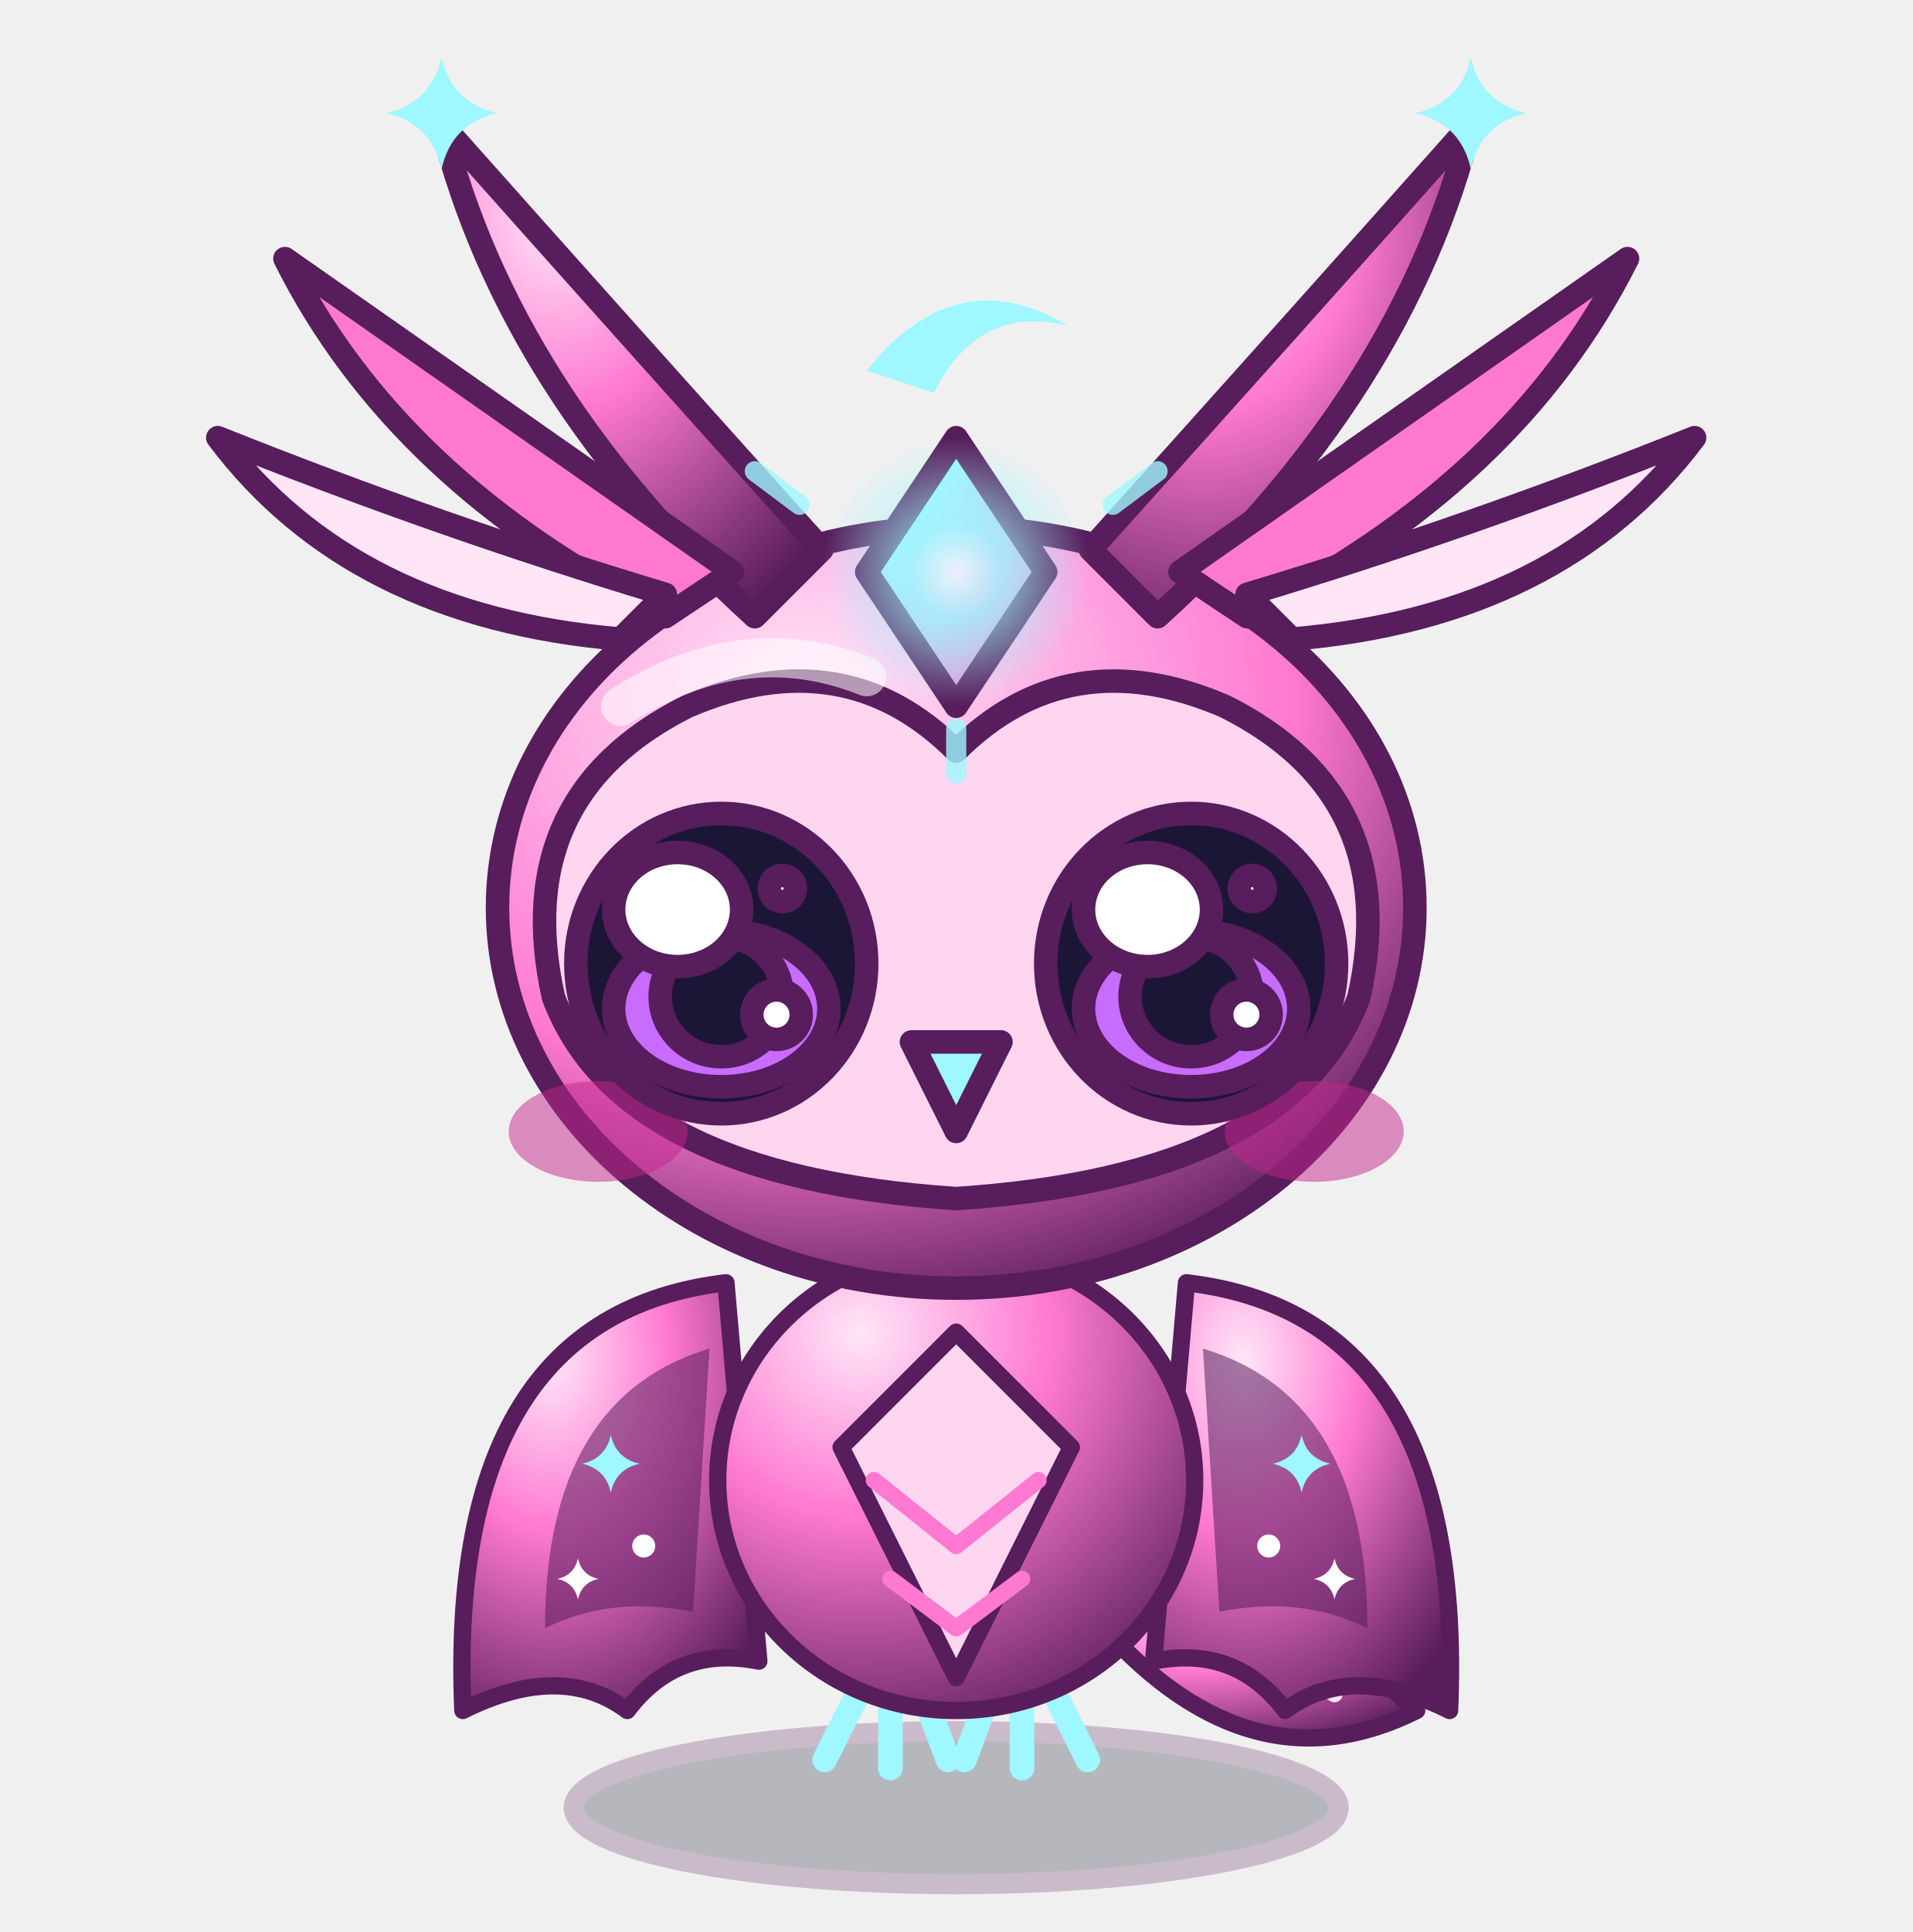
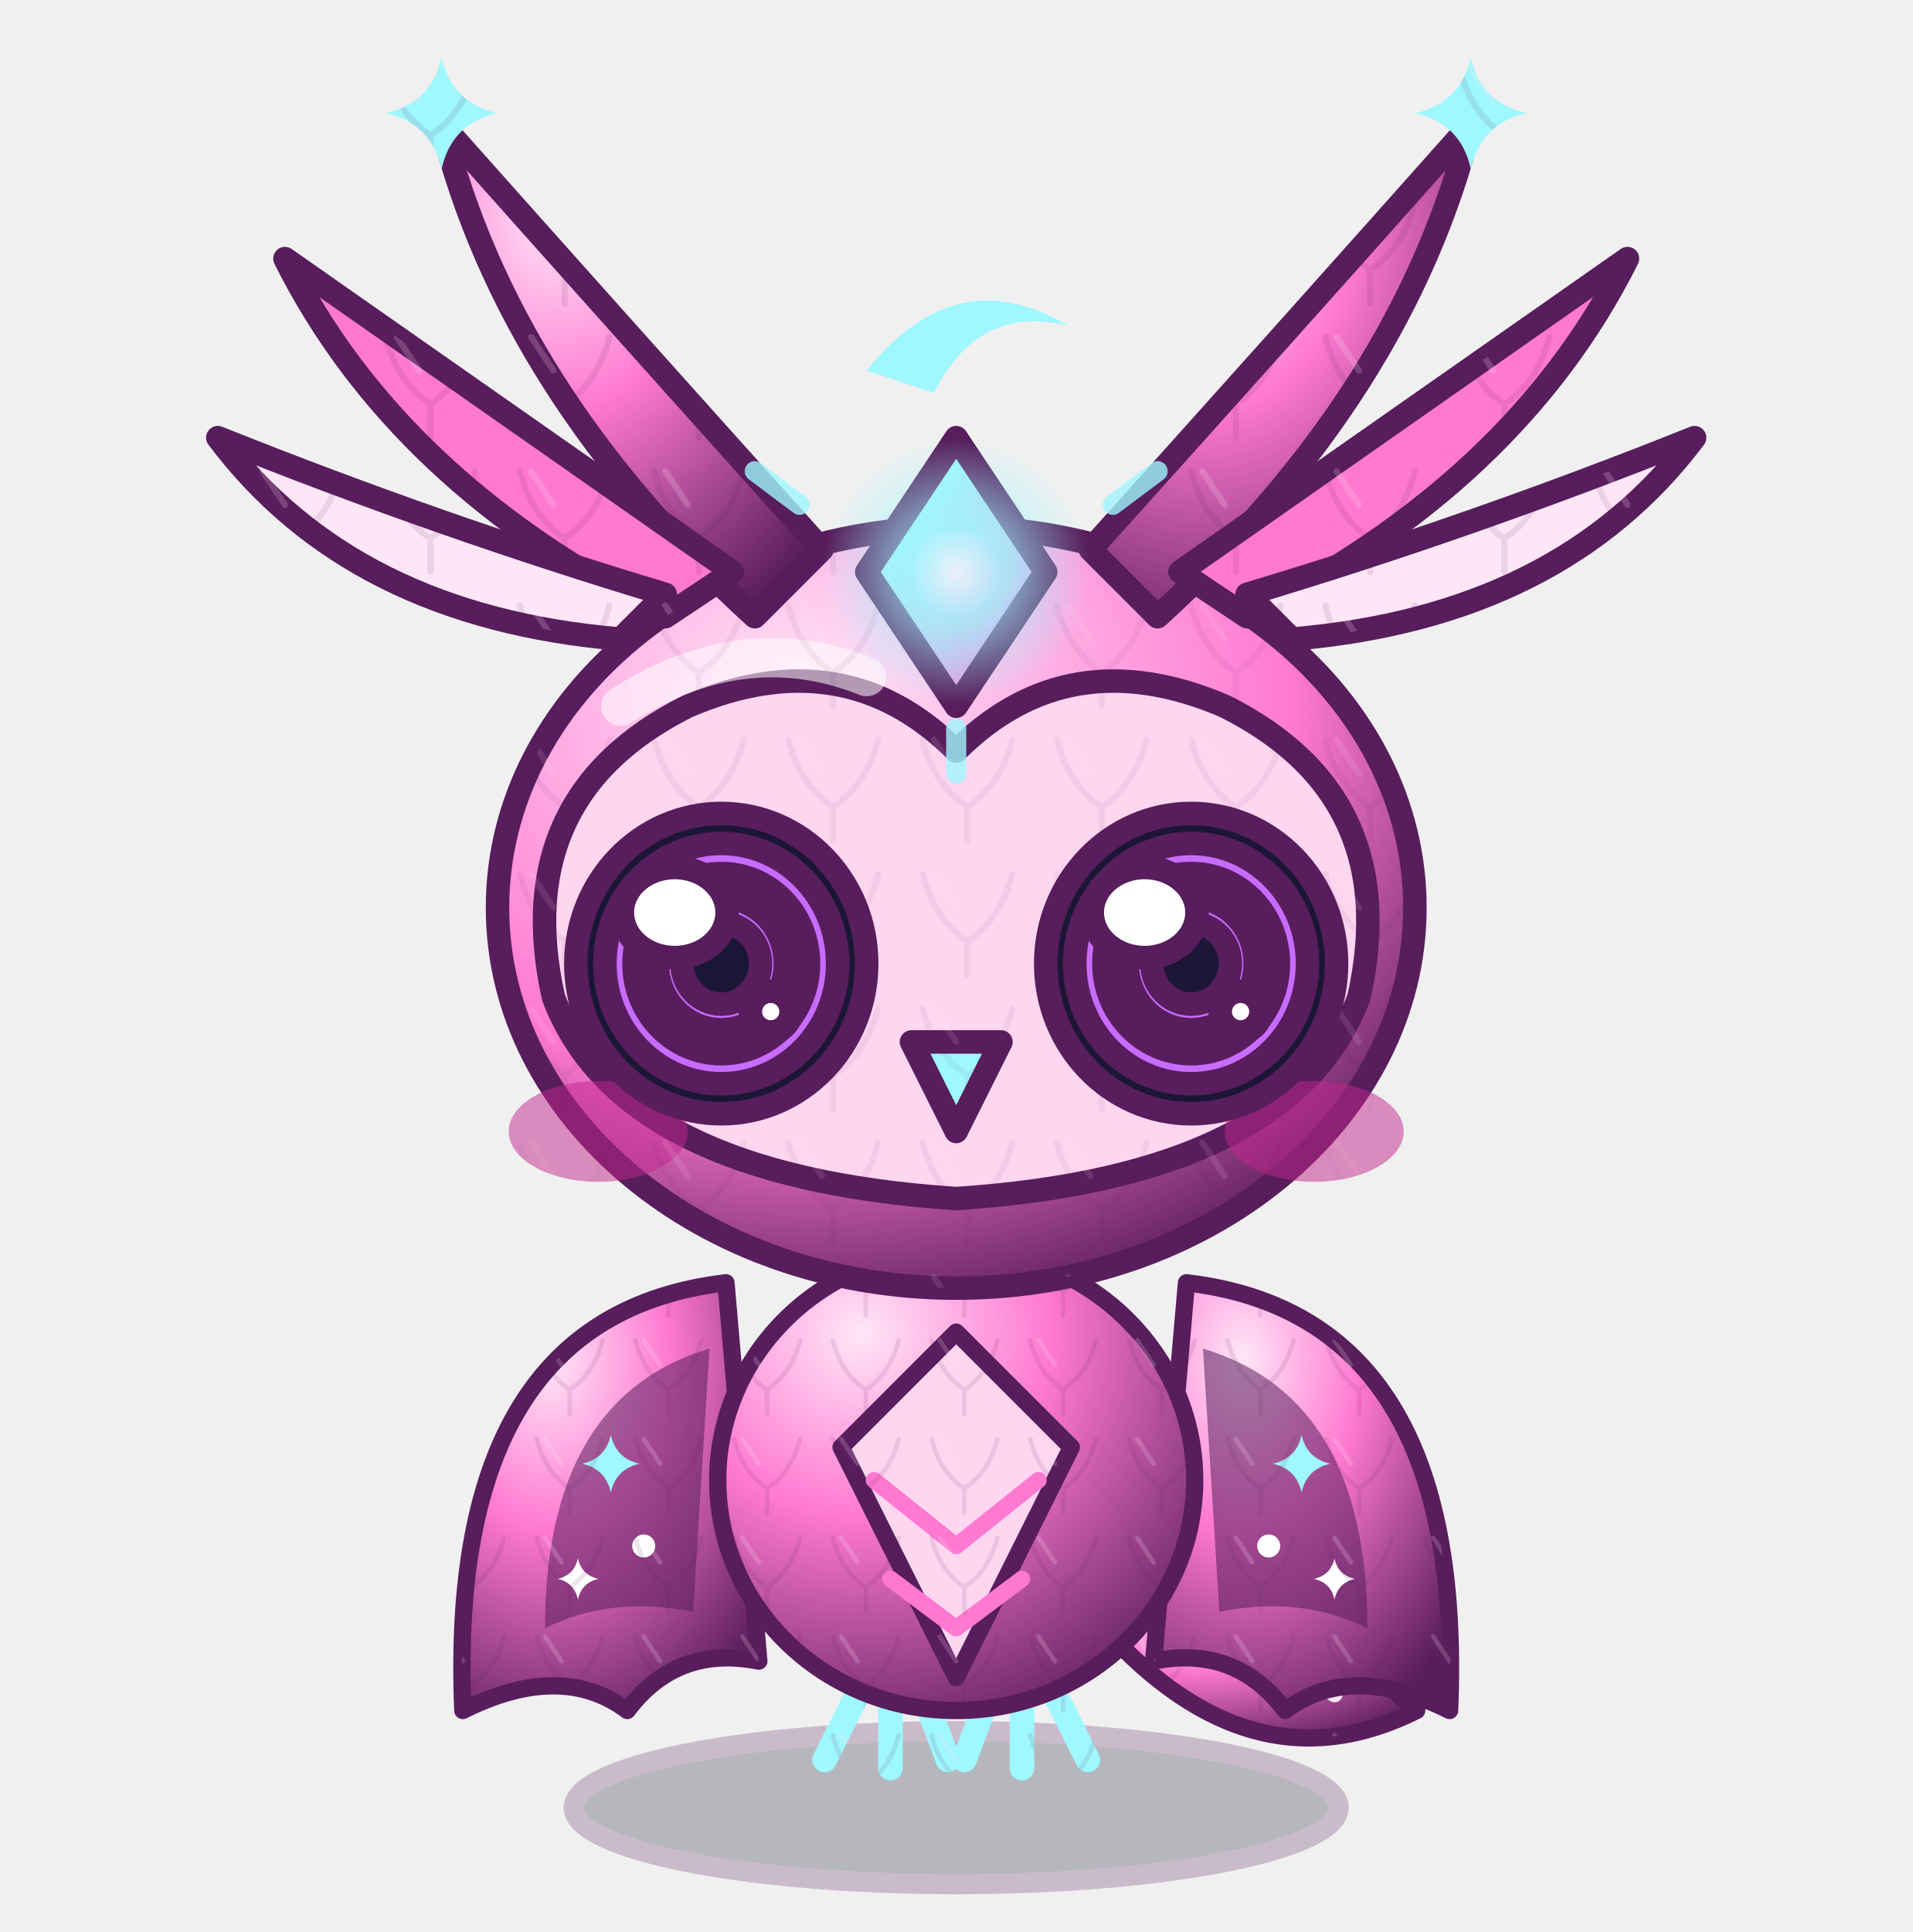
<svg xmlns="http://www.w3.org/2000/svg" viewBox="0 -12 200 202">
  <defs>
    <radialGradient id="mystowl-down-body" cx="30%" cy="18%" r="95%">
      <stop stop-color="#ffe6f7" />
      <stop offset=".42" stop-color="#ff79d2" />
      <stop offset="1" stop-color="#581d5c" />
    </radialGradient>
    <radialGradient id="mystowl-down-face" cx="34%" cy="22%" r="85%">
      <stop stop-color="#ffe6f7" />
      <stop offset=".62" stop-color="#ff79d2" />
      <stop offset="1" stop-color="#581d5c" />
    </radialGradient>
    <radialGradient id="mystowl-down-pearl" cx="32%" cy="15%">
      <stop stop-color="#ffffff" />
      <stop offset=".55" stop-color="#ffe6f7" />
      <stop offset="1" stop-color="#ff79d2" />
    </radialGradient>
    <linearGradient id="mystowl-down-jewel" x2=".8" y2="1">
      <stop stop-color="#ffffff" />
      <stop offset=".3" stop-color="#9ff7ff" />
      <stop offset="1" stop-color="#ff79d2" />
    </linearGradient>
    <radialGradient id="mystowl-down-shine">
      <stop stop-color="#ffffff" />
      <stop offset=".35" stop-color="#9ff7ff" />
      <stop offset="1" stop-color="#9ff7ff" stop-opacity="0" />
    </radialGradient>
  </defs>
+   <defs>
+     <pattern id="mystowl-down-surface" width="12" height="12" patternUnits="userSpaceOnUse">
+       <g fill="none" stroke-width=".55" stroke-linecap="round">
+         <path d="M1 1q1 4 4 6q3-2 4-6M5 7v3" stroke="#581d5c" opacity=".16" />
+         <path d="M2 1l2 3" stroke="#ffe6f7" opacity=".27" />
+       </g>
+     </pattern>
+     <mask id="mystowl-down-surface-tail" style="mask-type:alpha" maskUnits="userSpaceOnUse" x="-40" y="-60" width="280" height="280">
+       <path d="M118 156Q136 176 156 166Q148 160 152 152Q140 158 132 150Q130 156 120 150Z" fill="url(#mystowl-down-body)" />
+       <path d="M140 160L146 164" fill="none" stroke="#ffe6f7" stroke-width="2" />
+     </mask>
+     <mask id="mystowl-down-surface-wings" style="mask-type:alpha" maskUnits="userSpaceOnUse" x="-40" y="-60" width="280" height="280">
+       <path d="M72 114Q38 118 40 166Q52 160 60 166Q66 158 76 160Z" fill="url(#mystowl-down-body)" />
+       <path d="M70 122Q50 128 50 156Q58 152 68 154Z" fill="#581d5c" stroke="none" opacity=".55" />
+       <path d="M58 132.5Q58.63 135.37 61.5 136Q58.63 136.63 58 139.5Q57.37 136.63 54.5 136Q57.37 135.37 58 132.5Z" fill="#9ff7ff" stroke="none" />
+       <path d="M54 147.5Q54.45 149.55 56.5 150Q54.45 150.45 54 152.5Q53.55 150.45 51.5 150Q53.55 149.55 54 147.5Z" fill="#ffffff" stroke="none" />
+       <circle cx="62" cy="146" r="1.4" fill="#ffffff" stroke="none" />
+       <path d="M128 114Q162 118 160 166Q148 160 140 166Q134 158 124 160Z" fill="url(#mystowl-down-body)" />
+       <path d="M130 122Q150 128 150 156Q142 152 132 154Z" fill="#581d5c" stroke="none" opacity=".55" />
+       <path d="M142 132.5Q142.63 135.37 145.5 136Q142.63 136.63 142 139.5Q141.37 136.63 138.5 136Q141.37 135.37 142 132.5Z" fill="#9ff7ff" stroke="none" />
+       <path d="M146 147.5Q146.45 149.55 148.5 150Q146.45 150.45 146 152.5Q145.55 150.45 143.5 150Q145.55 149.55 146 147.5Z" fill="#ffffff" stroke="none" />
+       <circle cx="138" cy="146" r="1.4" fill="#ffffff" stroke="none" />
+     </mask>
+     <mask id="mystowl-down-surface-legL" style="mask-type:alpha" maskUnits="userSpaceOnUse" x="-40" y="-60" width="280" height="280">
+       <path d="M88 164L84 172M92 164V173M96 164L99 172" fill="none" stroke="#9ff7ff" stroke-width="3" stroke-linecap="round" stroke-linejoin="round" />
+     </mask>
+     <mask id="mystowl-down-surface-legR" style="mask-type:alpha" maskUnits="userSpaceOnUse" x="-40" y="-60" width="280" height="280">
+       <path d="M104 164L101 172M108 164V173M112 164L116 172" fill="none" stroke="#9ff7ff" stroke-width="3" stroke-linecap="round" stroke-linejoin="round" />
+     </mask>
+     <mask id="mystowl-down-surface-body" style="mask-type:alpha" maskUnits="userSpaceOnUse" x="-40" y="-60" width="280" height="280">
+       <ellipse cx="100" cy="138" rx="29" ry="28" fill="url(#mystowl-down-body)" />
+       <path d="M100 120L86 134L100 162L114 134Z" fill="#ffd6f0" />
+       <path d="M90 138L100 146L110 138M92 150L100 156L108 150" fill="none" stroke="#ff79d2" stroke-width="2" stroke-linecap="round" stroke-linejoin="round" />
+     </mask>
+     <mask id="mystowl-down-surface-head" style="mask-type:alpha" maskUnits="userSpaceOnUse" x="-40" y="-60" width="280" height="280">
+       <ellipse cx="100" cy="88" rx="41" ry="34" fill="url(#mystowl-down-face)" />
+       <path d="M100 74Q90 64 76 70Q60 78 64 96Q70 112 100 114Q130 112 136 96Q140 78 124 70Q110 64 100 74Z" fill="#ffd6f0" />
+       <path d="M96 100L100 108L104 100Z" fill="#9ff7ff" />
+       <path d="M70 70Q81 62.96 92 67.36" stroke="#ffffff" stroke-width="3.5" stroke-linecap="round" opacity=".55" fill="none" />
+       <ellipse cx="68" cy="108" rx="8" ry="4.5" fill="#c2268a" opacity=".5" stroke="none" />
+       <ellipse cx="132" cy="108" rx="8" ry="4.5" fill="#c2268a" opacity=".5" stroke="none" />
+     </mask>
+     <mask id="mystowl-down-surface-ears" style="mask-type:alpha" maskUnits="userSpaceOnUse" x="-40" y="-60" width="280" height="280">
+       <path d="M82 62Q60 42 54 18Q70 36 88 56Z" fill="url(#mystowl-down-body)" />
+       <path d="M74 62Q50 50 40 30Q60 44 80 58Z" fill="#ff79d2" />
+       <path d="M70 64Q46 62 34 46Q54 54 74 60Z" fill="#ffe6f7" />
+       <path d="M54 12Q54.9 16.1 59 17Q54.9 17.9 54 22Q53.1 17.9 49 17Q53.1 16.1 54 12Z" fill="#9ff7ff" stroke="none" />
+       <path d="M118 62Q140 42 146 18Q130 36 112 56Z" fill="url(#mystowl-down-body)" />
+       <path d="M126 62Q150 50 160 30Q140 44 120 58Z" fill="#ff79d2" />
+       <path d="M130 64Q154 62 166 46Q146 54 126 60Z" fill="#ffe6f7" />
+       <path d="M146 12Q146.9 16.1 151 17Q146.9 17.9 146 22Q145.1 17.9 141 17Q145.1 16.1 146 12Z" fill="#9ff7ff" stroke="none" />
+     </mask>
+   </defs>
  <g stroke="#581d5c" stroke-width="2.1" stroke-linejoin="round" stroke-linecap="round">
    <ellipse class="fighter-shadow" cx="100" cy="177" rx="40" ry="8" fill="#060d24" opacity=".25" />
    <g class="fighter-character">
      <g class="fighter-tail">
        <g transform="matrix(0.86 0 0 0.86 14 24.08)">
          <path d="M118 156Q136 176 156 166Q148 160 152 152Q140 158 132 150Q130 156 120 150Z" fill="url(#mystowl-down-body)" />
          <path d="M140 160L146 164" fill="none" stroke="#ffe6f7" stroke-width="2" />
+           <g class="champion-material" mask="url(#mystowl-down-surface-tail)" stroke="none" opacity="0.72">
+             <path fill="url(#mystowl-down-surface)" d="M-40-60H240V220H-40Z" />
+           </g>
        </g>
      </g>
      <g class="fighter-wings">
        <g transform="matrix(0.86 0 0 0.86 14 24.08)">
          <path d="M72 114Q38 118 40 166Q52 160 60 166Q66 158 76 160Z" fill="url(#mystowl-down-body)" />
          <path d="M70 122Q50 128 50 156Q58 152 68 154Z" fill="#581d5c" stroke="none" opacity=".55" />
          <path d="M58 132.5Q58.63 135.37 61.5 136Q58.63 136.63 58 139.5Q57.37 136.63 54.5 136Q57.37 135.37 58 132.5Z" fill="#9ff7ff" stroke="none" />
          <path d="M54 147.5Q54.45 149.55 56.5 150Q54.45 150.45 54 152.5Q53.55 150.45 51.5 150Q53.55 149.55 54 147.5Z" fill="#ffffff" stroke="none" />
          <circle cx="62" cy="146" r="1.4" fill="#ffffff" stroke="none" />
          <path d="M128 114Q162 118 160 166Q148 160 140 166Q134 158 124 160Z" fill="url(#mystowl-down-body)" />
          <path d="M130 122Q150 128 150 156Q142 152 132 154Z" fill="#581d5c" stroke="none" opacity=".55" />
          <path d="M142 132.5Q142.63 135.37 145.5 136Q142.63 136.63 142 139.5Q141.37 136.63 138.5 136Q141.37 135.37 142 132.5Z" fill="#9ff7ff" stroke="none" />
          <path d="M146 147.5Q146.45 149.55 148.5 150Q146.45 150.45 146 152.5Q145.55 150.45 143.5 150Q145.55 149.55 146 147.5Z" fill="#ffffff" stroke="none" />
          <circle cx="138" cy="146" r="1.4" fill="#ffffff" stroke="none" />
+           <g class="champion-material" mask="url(#mystowl-down-surface-wings)" stroke="none" opacity="0.72">
+             <path fill="url(#mystowl-down-surface)" d="M-40-60H240V220H-40Z" />
+           </g>
        </g>
      </g>
      <g class="fighter-legL">
        <g transform="matrix(0.86 0 0 0.86 14 24.08)">
          <path d="M88 164L84 172M92 164V173M96 164L99 172" fill="none" stroke="#9ff7ff" stroke-width="3" stroke-linecap="round" stroke-linejoin="round" />
+           <g class="champion-material" mask="url(#mystowl-down-surface-legL)" stroke="none" opacity="0.72">
+             <path fill="url(#mystowl-down-surface)" d="M-40-60H240V220H-40Z" />
+           </g>
        </g>
      </g>
      <g class="fighter-legR">
        <g transform="matrix(0.86 0 0 0.86 14 24.08)">
          <path d="M104 164L101 172M108 164V173M112 164L116 172" fill="none" stroke="#9ff7ff" stroke-width="3" stroke-linecap="round" stroke-linejoin="round" />
+           <g class="champion-material" mask="url(#mystowl-down-surface-legR)" stroke="none" opacity="0.72">
+             <path fill="url(#mystowl-down-surface)" d="M-40-60H240V220H-40Z" />
+           </g>
        </g>
      </g>
      <g class="fighter-torso">
        <g transform="matrix(0.86 0 0 0.86 14 24.08)">
          <ellipse cx="100" cy="138" rx="29" ry="28" fill="url(#mystowl-down-body)" />
          <path d="M100 120L86 134L100 162L114 134Z" fill="#ffd6f0" />
          <path d="M90 138L100 146L110 138M92 150L100 156L108 150" fill="none" stroke="#ff79d2" stroke-width="2" stroke-linecap="round" stroke-linejoin="round" />
+           <g class="champion-material" mask="url(#mystowl-down-surface-body)" stroke="none" opacity="0.72">
+             <path fill="url(#mystowl-down-surface)" d="M-40-60H240V220H-40Z" />
+           </g>
+           <g class="crag-cracks" display="none" fill="none" stroke-linecap="round" stroke-linejoin="round">
+             <path d="M88 127l6 7-3 6 7 8M113 131l-5 7 4 7" stroke="#ff9a2e" stroke-width="4.5" opacity=".35" />
+             <path d="M88 127l6 7-3 6 7 8M113 131l-5 7 4 7" stroke="#ffcf7a" stroke-width="1.7" />
+           </g>
        </g>
      </g>
      <g class="fighter-armL" />
      <g class="fighter-armR" />
      <g class="fighter-face">
        <g class="fighter-head">
          <g transform="matrix(1.17 0 0 1.17 -17 -20.06)">
            <ellipse cx="100" cy="88" rx="41" ry="34" fill="url(#mystowl-down-face)" />
            <path d="M100 74Q90 64 76 70Q60 78 64 96Q70 112 100 114Q130 112 136 96Q140 78 124 70Q110 64 100 74Z" fill="#ffd6f0" />
            <path d="M96 100L100 108L104 100Z" fill="#9ff7ff" />
            <path d="M70 70Q81 62.96 92 67.36" stroke="#ffffff" stroke-width="3.5" stroke-linecap="round" opacity=".55" fill="none" />
            <ellipse cx="68" cy="108" rx="8" ry="4.5" fill="#c2268a" opacity=".5" stroke="none" />
            <ellipse cx="132" cy="108" rx="8" ry="4.5" fill="#c2268a" opacity=".5" stroke="none" />
+             <g class="champion-material" mask="url(#mystowl-down-surface-head)" stroke="none" opacity="0.42">
+               <path fill="url(#mystowl-down-surface)" d="M-40-60H240V220H-40Z" />
+             </g>
+             <g class="crag-cracks" display="none" fill="none" stroke-linecap="round" stroke-linejoin="round">
+               <path d="M84 64l5 6-2 5 6 4M117 63l-4 6 3 5" stroke="#ff9a2e" stroke-width="4.5" opacity=".35" />
+               <path d="M84 64l5 6-2 5 6 4M117 63l-4 6 3 5" stroke="#ffcf7a" stroke-width="1.7" />
+             </g>
          </g>
        </g>
        <g class="fighter-ears">
          <g transform="matrix(1.17 0 0 1.17 -17 -20.06)">
            <path d="M82 62Q60 42 54 18Q70 36 88 56Z" fill="url(#mystowl-down-body)" />
            <path d="M74 62Q50 50 40 30Q60 44 80 58Z" fill="#ff79d2" />
            <path d="M70 64Q46 62 34 46Q54 54 74 60Z" fill="#ffe6f7" />
            <path d="M54 12Q54.9 16.1 59 17Q54.9 17.9 54 22Q53.1 17.9 49 17Q53.1 16.1 54 12Z" fill="#9ff7ff" stroke="none" />
            <path d="M118 62Q140 42 146 18Q130 36 112 56Z" fill="url(#mystowl-down-body)" />
            <path d="M126 62Q150 50 160 30Q140 44 120 58Z" fill="#ff79d2" />
            <path d="M130 64Q154 62 166 46Q146 54 126 60Z" fill="#ffe6f7" />
            <path d="M146 12Q146.9 16.1 151 17Q146.9 17.9 146 22Q145.1 17.9 141 17Q145.1 16.1 146 12Z" fill="#9ff7ff" stroke="none" />
+             <g class="champion-material" mask="url(#mystowl-down-surface-ears)" stroke="none" opacity="0.72">
+               <path fill="url(#mystowl-down-surface)" d="M-40-60H240V220H-40Z" />
+             </g>
          </g>
        </g>
        <g class="fighter-eyes">
          <g transform="matrix(1.17 0 0 1.17 -17 -20.06)">
            <ellipse cx="79" cy="93" rx="13" ry="13.42" fill="#1b1636" />
-             <ellipse cx="79" cy="97.026" rx="9.62" ry="6.978" fill="#c86bff" />
-             <ellipse cx="79" cy="95.952" rx="5.46" ry="5.368" fill="#1b1636" />
-             <ellipse cx="75.1" cy="88.169" rx="5.72" ry="5.1" fill="#ffffff" />
-             <circle cx="83.94" cy="97.563" r="2.21" fill="#fff" />
-             <circle cx="84.46" cy="86.29" r="1.17" fill="#fff" />
+             <ellipse cx="79" cy="93" rx="10.4" ry="10.736" fill="#c86bff" />
+             <ellipse cx="79" cy="93" rx="7.8" ry="8.052" fill="#581d5c" />
+             <ellipse cx="79" cy="93" rx="5.72" ry="5.905" fill="#c86bff" />
+             <ellipse cx="79" cy="93" rx="3.51" ry="3.623" fill="#1b1636" />
+             <ellipse cx="74.84" cy="88.437" rx="4.68" ry="4.026" fill="#ffffff" />
+             <circle cx="83.42" cy="97.29" r="1.82" fill="#fff" />
            <ellipse cx="121" cy="93" rx="13" ry="13.42" fill="#1b1636" />
-             <ellipse cx="121" cy="97.026" rx="9.62" ry="6.978" fill="#c86bff" />
-             <ellipse cx="121" cy="95.952" rx="5.46" ry="5.368" fill="#1b1636" />
-             <ellipse cx="117.1" cy="88.169" rx="5.72" ry="5.1" fill="#ffffff" />
-             <circle cx="125.94" cy="97.563" r="2.21" fill="#fff" />
-             <circle cx="126.46" cy="86.29" r="1.17" fill="#fff" />
+             <ellipse cx="121" cy="93" rx="10.4" ry="10.736" fill="#c86bff" />
+             <ellipse cx="121" cy="93" rx="7.8" ry="8.052" fill="#581d5c" />
+             <ellipse cx="121" cy="93" rx="5.72" ry="5.905" fill="#c86bff" />
+             <ellipse cx="121" cy="93" rx="3.51" ry="3.623" fill="#1b1636" />
+             <ellipse cx="116.84" cy="88.437" rx="4.68" ry="4.026" fill="#ffffff" />
+             <circle cx="125.42" cy="97.29" r="1.82" fill="#fff" />
          </g>
        </g>
        <g class="fighter-flame">
          <g transform="matrix(1.17 0 0 1.17 -17 -20.06)">
            <path d="M100 46L108 58L100 70L92 58Z" fill="url(#mystowl-down-jewel)" />
            <circle cx="100" cy="58" r="12" fill="url(#mystowl-down-shine)" stroke="none" opacity=".7" />
            <path d="M92 40Q100 30 110 36Q102 34 98 42Z" fill="#9ff7ff" stroke="none" />
            <path d="M100 72V76M86 52L82 49M114 52L118 49" fill="none" stroke="#9ff7ff" stroke-width="1.8" stroke-linecap="round" stroke-linejoin="round" opacity="0.8" />
          </g>
        </g>
      </g>
      <g class="fighter-scarf" />
    </g>
  </g>
</svg>
